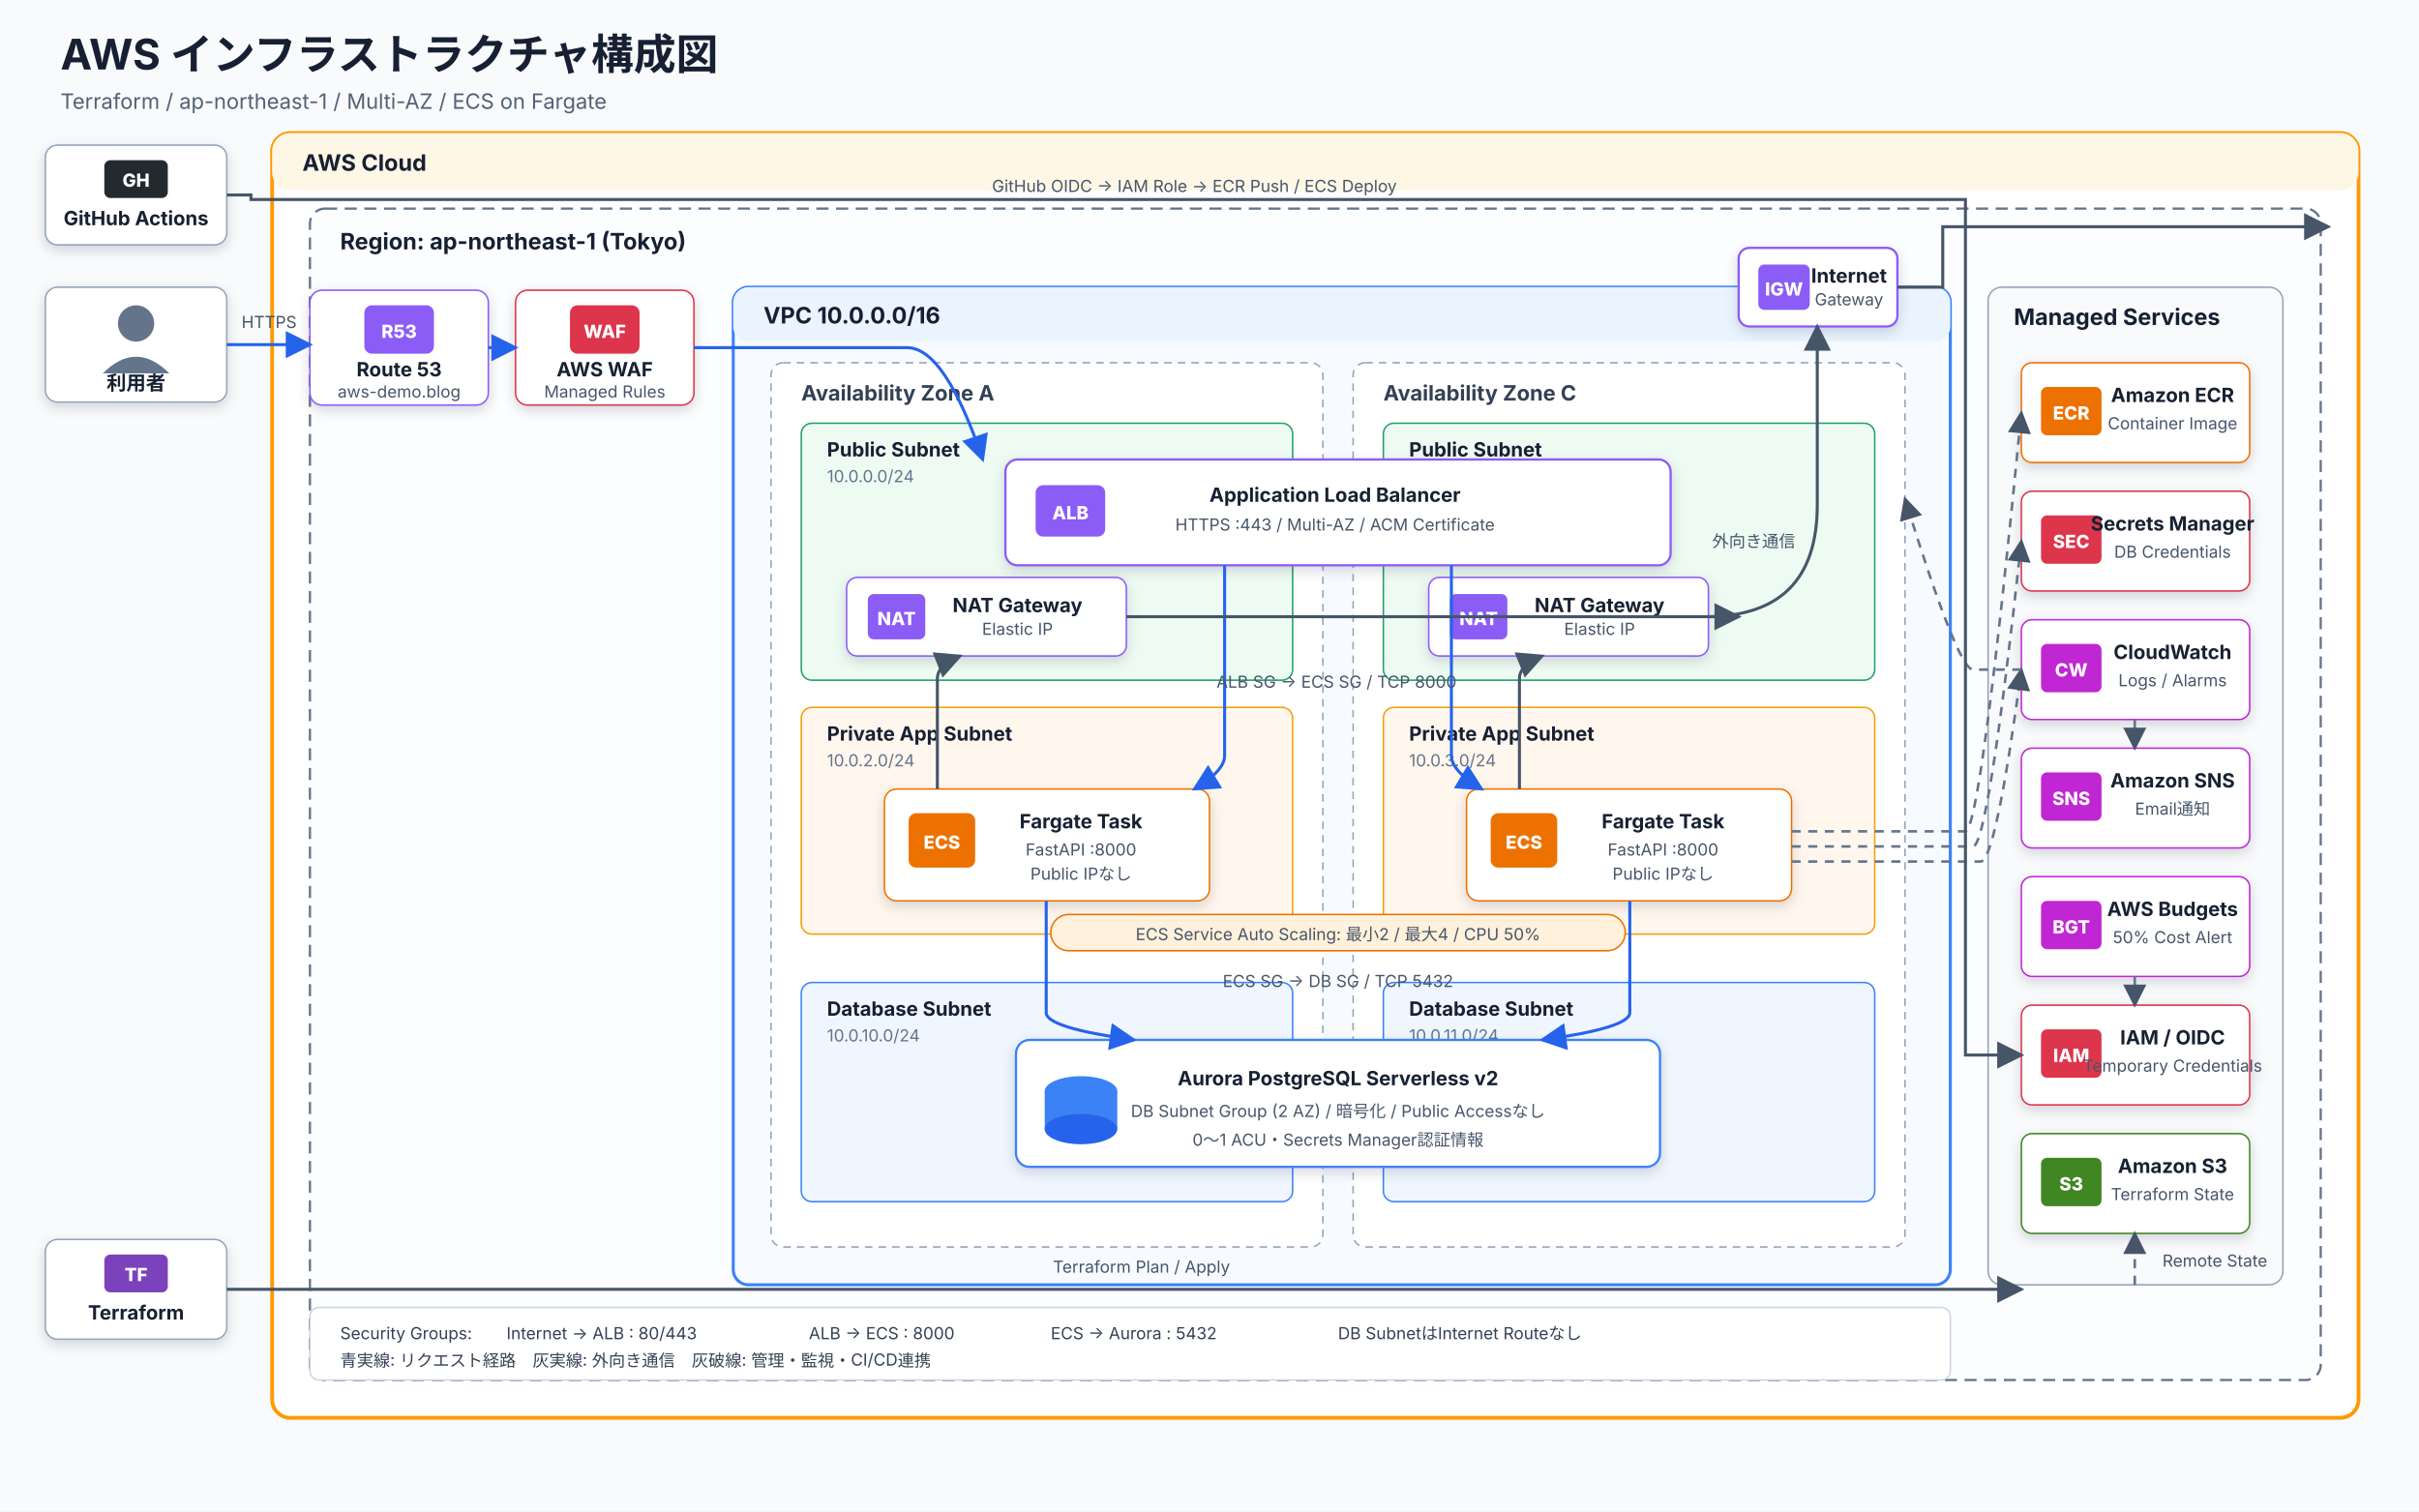
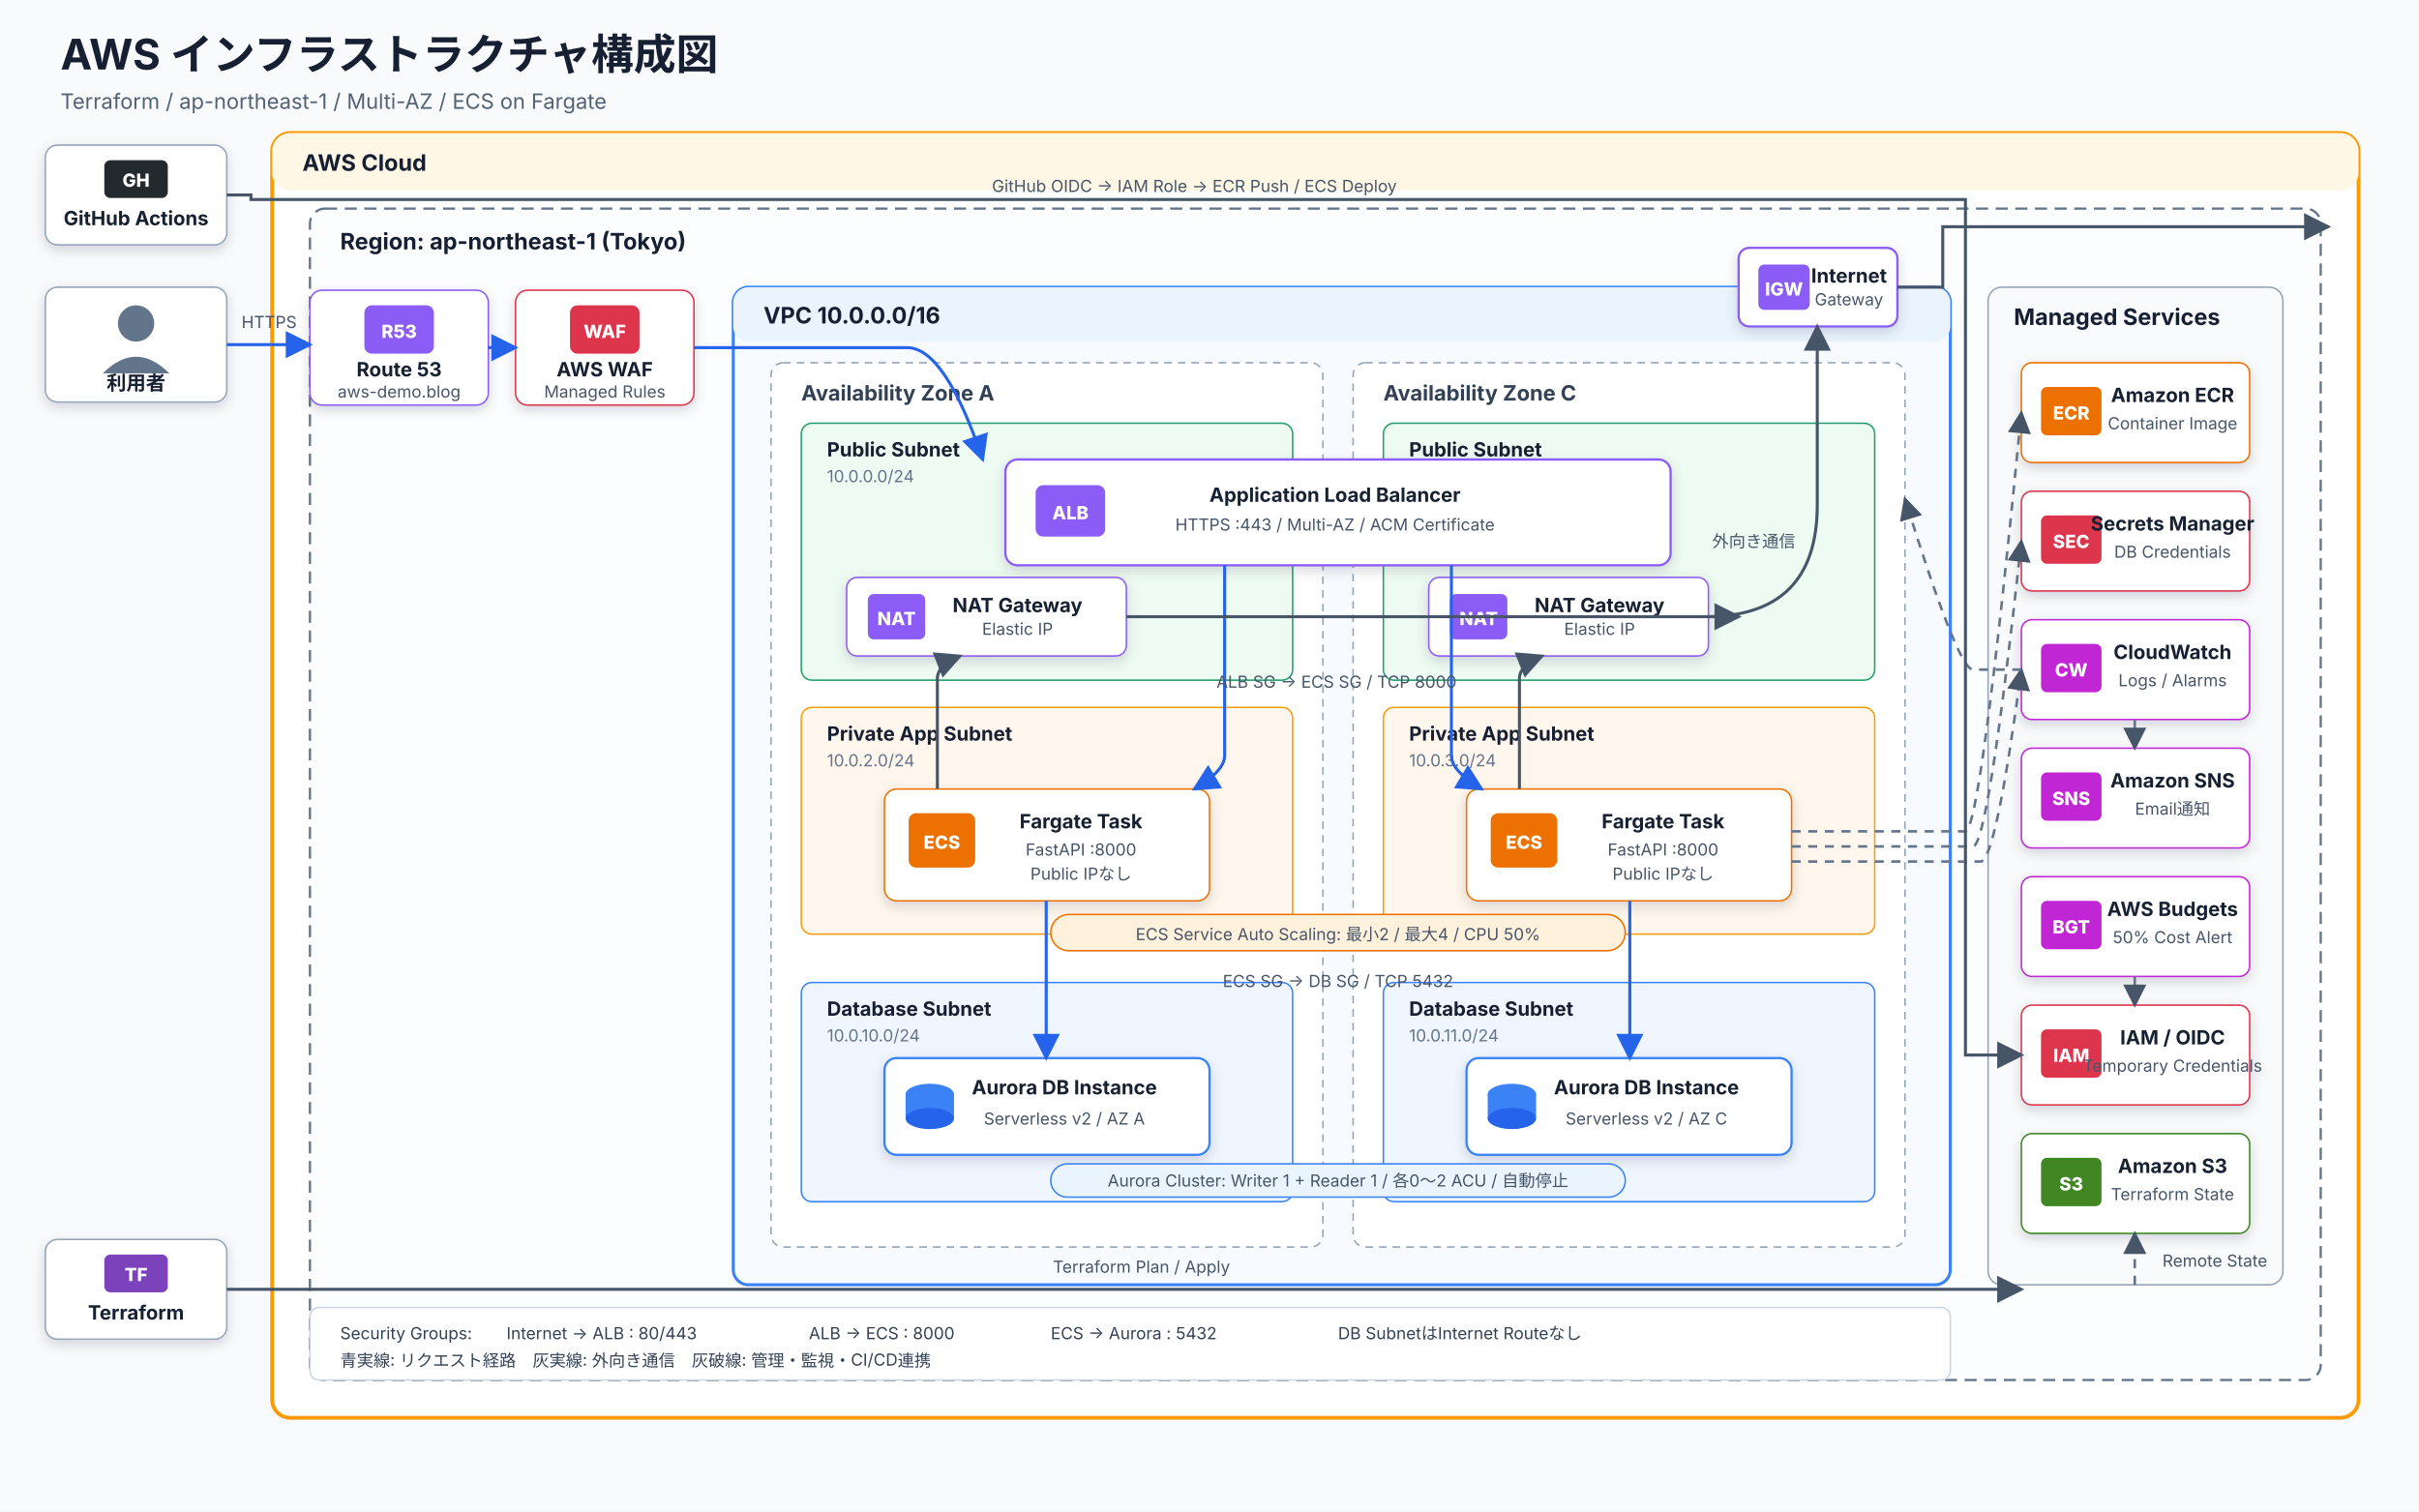
<svg xmlns="http://www.w3.org/2000/svg" width="1600" height="1000" viewBox="0 0 1600 1000" role="img" aria-labelledby="title desc">
  <defs>
    <filter id="shadow" x="-20%" y="-20%" width="140%" height="140%">
      <feDropShadow dx="0" dy="3" stdDeviation="4" flood-color="#0f172a" flood-opacity="0.16" />
    </filter>
    <marker id="arrow" markerWidth="9" markerHeight="9" refX="8" refY="4.5" orient="auto" markerUnits="strokeWidth">
      <path d="M0,0 L9,4.5 L0,9 z" fill="#475569" />
    </marker>
    <marker id="arrow-blue" markerWidth="9" markerHeight="9" refX="8" refY="4.5" orient="auto" markerUnits="strokeWidth">
      <path d="M0,0 L9,4.5 L0,9 z" fill="#2563eb" />
    </marker>
    <style>
      text { font-family: -apple-system, BlinkMacSystemFont, "Segoe UI", "Noto Sans JP", sans-serif; fill: #172033; }
      .title { font-size: 28px; font-weight: 700; }
      .subtitle { font-size: 14px; fill: #526174; }
      .boundary-label { font-size: 15px; font-weight: 700; }
      .az-label { font-size: 14px; font-weight: 700; fill: #334155; }
      .subnet-label { font-size: 13px; font-weight: 700; }
      .cidr { font-size: 11px; fill: #64748b; }
      .service-name { font-size: 13px; font-weight: 700; text-anchor: middle; }
      .service-detail { font-size: 11px; fill: #475569; text-anchor: middle; }
      .icon-text { font-size: 12px; font-weight: 800; fill: #ffffff; text-anchor: middle; dominant-baseline: middle; }
      .flow-label { font-size: 11px; fill: #475569; text-anchor: middle; }
      .legend { font-size: 11px; fill: #334155; }
      .arrow { stroke: #475569; stroke-width: 2; fill: none; marker-end: url(#arrow); }
      .arrow-blue { stroke: #2563eb; stroke-width: 2; fill: none; marker-end: url(#arrow-blue); }
      .arrow-dashed { stroke: #64748b; stroke-width: 1.7; stroke-dasharray: 6 5; fill: none; marker-end: url(#arrow); }
    </style>
  </defs>
  <rect width="1600" height="1000" fill="#f8fafc" />
  <text x="40" y="46" class="title">AWS インフラストラクチャ構成図</text>
  <text x="40" y="72" class="subtitle">Terraform / ap-northeast-1 / Multi-AZ / ECS on Fargate</text>
  <g filter="url(#shadow)">
    <rect x="30" y="190" width="120" height="76" rx="8" fill="#ffffff" stroke="#94a3b8" />
    <circle cx="90" cy="214" r="12" fill="#64748b" />
    <path d="M68 247 Q90 225 112 247" fill="#64748b" />
    <text x="90" y="258" class="service-name">利用者</text>
  </g>
  <g filter="url(#shadow)">
    <rect x="30" y="96" width="120" height="66" rx="8" fill="#ffffff" stroke="#94a3b8" />
    <rect x="69" y="106" width="42" height="25" rx="4" fill="#24292f" />
    <text x="90" y="119" class="icon-text">GH</text>
    <text x="90" y="149" class="service-name">GitHub Actions</text>
  </g>
  <g filter="url(#shadow)">
    <rect x="30" y="820" width="120" height="66" rx="8" fill="#ffffff" stroke="#94a3b8" />
    <rect x="69" y="830" width="42" height="25" rx="4" fill="#7b42bc" />
    <text x="90" y="843" class="icon-text">TF</text>
    <text x="90" y="873" class="service-name">Terraform</text>
  </g>
  <rect x="180" y="88" width="1380" height="850" rx="12" fill="#ffffff" stroke="#ff9900" stroke-width="2.5" />
  <rect x="180" y="88" width="1380" height="38" rx="12" fill="#fff7e6" />
  <text x="200" y="113" class="boundary-label">AWS Cloud</text>
  <rect x="205" y="138" width="1330" height="775" rx="10" fill="#fbfdff" stroke="#64748b" stroke-width="1.5" stroke-dasharray="8 5" />
  <text x="225" y="165" class="boundary-label">Region: ap-northeast-1 (Tokyo)</text>
  <g filter="url(#shadow)">
    <rect x="205" y="192" width="118" height="76" rx="8" fill="#ffffff" stroke="#8b5cf6" />
    <rect x="241" y="202" width="46" height="32" rx="5" fill="#8b5cf6" />
    <text x="264" y="219" class="icon-text">R53</text>
    <text x="264" y="249" class="service-name">Route 53</text>
    <text x="264" y="263" class="service-detail">aws-demo.blog</text>
  </g>
  <g filter="url(#shadow)">
    <rect x="341" y="192" width="118" height="76" rx="8" fill="#ffffff" stroke="#dd344c" />
    <rect x="377" y="202" width="46" height="32" rx="5" fill="#dd344c" />
    <text x="400" y="219" class="icon-text">WAF</text>
    <text x="400" y="249" class="service-name">AWS WAF</text>
    <text x="400" y="263" class="service-detail">Managed Rules</text>
  </g>
  <rect x="485" y="190" width="805" height="660" rx="10" fill="#f7fbff" stroke="#3b82f6" stroke-width="2" />
  <rect x="485" y="190" width="805" height="36" rx="10" fill="#eaf4ff" />
  <text x="505" y="214" class="boundary-label">VPC  10.0.0.0/16</text>
  <rect x="510" y="240" width="365" height="585" rx="8" fill="#ffffff" stroke="#94a3b8" stroke-dasharray="5 4" />
  <rect x="895" y="240" width="365" height="585" rx="8" fill="#ffffff" stroke="#94a3b8" stroke-dasharray="5 4" />
  <text x="530" y="265" class="az-label">Availability Zone A</text>
  <text x="915" y="265" class="az-label">Availability Zone C</text>
  <rect x="530" y="280" width="325" height="170" rx="7" fill="#eefbf3" stroke="#22a06b" />
  <text x="547" y="302" class="subnet-label">Public Subnet</text>
  <text x="547" y="319" class="cidr">10.0.0.0/24</text>
  <rect x="915" y="280" width="325" height="170" rx="7" fill="#eefbf3" stroke="#22a06b" />
  <text x="932" y="302" class="subnet-label">Public Subnet</text>
  <text x="932" y="319" class="cidr">10.0.1.0/24</text>
  <g filter="url(#shadow)">
    <rect x="665" y="304" width="440" height="70" rx="8" fill="#ffffff" stroke="#8b5cf6" stroke-width="1.5" />
    <rect x="685" y="321" width="46" height="34" rx="5" fill="#8b5cf6" />
    <text x="708" y="339" class="icon-text">ALB</text>
    <text x="883" y="332" class="service-name">Application Load Balancer</text>
    <text x="883" y="351" class="service-detail">HTTPS :443 / Multi-AZ / ACM Certificate</text>
  </g>
  <g filter="url(#shadow)">
    <rect x="560" y="382" width="185" height="52" rx="7" fill="#ffffff" stroke="#8b5cf6" />
    <rect x="574" y="393" width="38" height="30" rx="4" fill="#8b5cf6" />
    <text x="593" y="409" class="icon-text">NAT</text>
    <text x="673" y="405" class="service-name">NAT Gateway</text>
    <text x="673" y="420" class="service-detail">Elastic IP</text>
  </g>
  <g filter="url(#shadow)">
    <rect x="945" y="382" width="185" height="52" rx="7" fill="#ffffff" stroke="#8b5cf6" />
    <rect x="959" y="393" width="38" height="30" rx="4" fill="#8b5cf6" />
    <text x="978" y="409" class="icon-text">NAT</text>
    <text x="1058" y="405" class="service-name">NAT Gateway</text>
    <text x="1058" y="420" class="service-detail">Elastic IP</text>
  </g>
  <rect x="530" y="468" width="325" height="150" rx="7" fill="#fff7ed" stroke="#f59e0b" />
  <text x="547" y="490" class="subnet-label">Private App Subnet</text>
  <text x="547" y="507" class="cidr">10.0.2.0/24</text>
  <rect x="915" y="468" width="325" height="150" rx="7" fill="#fff7ed" stroke="#f59e0b" />
  <text x="932" y="490" class="subnet-label">Private App Subnet</text>
  <text x="932" y="507" class="cidr">10.0.3.0/24</text>
  <g filter="url(#shadow)">
    <rect x="585" y="522" width="215" height="74" rx="8" fill="#ffffff" stroke="#ed7100" />
    <rect x="601" y="538" width="44" height="36" rx="5" fill="#ed7100" />
    <text x="623" y="557" class="icon-text">ECS</text>
    <text x="715" y="548" class="service-name">Fargate Task</text>
    <text x="715" y="566" class="service-detail">FastAPI :8000</text>
    <text x="715" y="582" class="service-detail">Public IPなし</text>
  </g>
  <g filter="url(#shadow)">
    <rect x="970" y="522" width="215" height="74" rx="8" fill="#ffffff" stroke="#ed7100" />
    <rect x="986" y="538" width="44" height="36" rx="5" fill="#ed7100" />
    <text x="1008" y="557" class="icon-text">ECS</text>
    <text x="1100" y="548" class="service-name">Fargate Task</text>
    <text x="1100" y="566" class="service-detail">FastAPI :8000</text>
    <text x="1100" y="582" class="service-detail">Public IPなし</text>
  </g>
  <rect x="695" y="605" width="380" height="24" rx="12" fill="#fff1db" stroke="#ed7100" />
  <text x="885" y="622" class="service-detail">ECS Service Auto Scaling: 最小2 / 最大4 / CPU 50%</text>
  <rect x="530" y="650" width="325" height="145" rx="7" fill="#eff6ff" stroke="#3b82f6" />
  <text x="547" y="672" class="subnet-label">Database Subnet</text>
  <text x="547" y="689" class="cidr">10.0.10.0/24</text>
  <rect x="915" y="650" width="325" height="145" rx="7" fill="#eff6ff" stroke="#3b82f6" />
  <text x="932" y="672" class="subnet-label">Database Subnet</text>
  <text x="932" y="689" class="cidr">10.0.11.0/24</text>
  <g filter="url(#shadow)">
-     <rect x="672" y="688" width="426" height="84" rx="9" fill="#ffffff" stroke="#3b82f6" stroke-width="1.5" />
-     <ellipse cx="715" cy="722" rx="24" ry="10" fill="#3b82f6" />
-     <rect x="691" y="722" width="48" height="25" fill="#3b82f6" />
-     <ellipse cx="715" cy="747" rx="24" ry="10" fill="#2563eb" />
-     <text x="885" y="718" class="service-name">Aurora PostgreSQL Serverless v2</text>
-     <text x="885" y="739" class="service-detail">DB Subnet Group (2 AZ) / 暗号化 / Public Accessなし</text>
-     <text x="885" y="758" class="service-detail">0〜1 ACU・Secrets Manager認証情報</text>
-   </g>
+     <rect x="585" y="700" width="215" height="64" rx="8" fill="#ffffff" stroke="#3b82f6" stroke-width="1.5" />
+     <ellipse cx="615" cy="724" rx="16" ry="7" fill="#3b82f6" />
+     <rect x="599" y="724" width="32" height="16" fill="#3b82f6" />
+     <ellipse cx="615" cy="740" rx="16" ry="7" fill="#2563eb" />
+     <text x="704" y="724" class="service-name">Aurora DB Instance</text>
+     <text x="704" y="744" class="service-detail">Serverless v2 / AZ A</text>
+   </g>
+   <g filter="url(#shadow)">
+     <rect x="970" y="700" width="215" height="64" rx="8" fill="#ffffff" stroke="#3b82f6" stroke-width="1.5" />
+     <ellipse cx="1000" cy="724" rx="16" ry="7" fill="#3b82f6" />
+     <rect x="984" y="724" width="32" height="16" fill="#3b82f6" />
+     <ellipse cx="1000" cy="740" rx="16" ry="7" fill="#2563eb" />
+     <text x="1089" y="724" class="service-name">Aurora DB Instance</text>
+     <text x="1089" y="744" class="service-detail">Serverless v2 / AZ C</text>
+   </g>
+   <rect x="695" y="770" width="380" height="22" rx="11" fill="#eaf4ff" stroke="#3b82f6" />
+   <text x="885" y="785" class="service-detail">Aurora Cluster: Writer 1 + Reader 1 / 各0〜2 ACU / 自動停止</text>
  <g filter="url(#shadow)">
    <rect x="1150" y="164" width="105" height="52" rx="7" fill="#ffffff" stroke="#8b5cf6" stroke-width="1.5" />
    <rect x="1163" y="175" width="34" height="30" rx="4" fill="#8b5cf6" />
    <text x="1180" y="191" class="icon-text">IGW</text>
    <text x="1223" y="187" class="service-name">Internet</text>
    <text x="1223" y="202" class="service-detail">Gateway</text>
  </g>
  <rect x="1315" y="190" width="195" height="660" rx="9" fill="#f8fafc" stroke="#94a3b8" />
  <text x="1332" y="215" class="boundary-label">Managed Services</text>
  <g filter="url(#shadow)">
    <rect x="1337" y="240" width="151" height="66" rx="7" fill="#ffffff" stroke="#ed7100" />
    <rect x="1350" y="256" width="40" height="32" rx="4" fill="#ed7100" />
    <text x="1370" y="273" class="icon-text">ECR</text>
    <text x="1437" y="266" class="service-name">Amazon ECR</text>
    <text x="1437" y="284" class="service-detail">Container Image</text>
  </g>
  <g filter="url(#shadow)">
    <rect x="1337" y="325" width="151" height="66" rx="7" fill="#ffffff" stroke="#dd344c" />
    <rect x="1350" y="341" width="40" height="32" rx="4" fill="#dd344c" />
    <text x="1370" y="358" class="icon-text">SEC</text>
    <text x="1437" y="351" class="service-name">Secrets Manager</text>
    <text x="1437" y="369" class="service-detail">DB Credentials</text>
  </g>
  <g filter="url(#shadow)">
    <rect x="1337" y="410" width="151" height="66" rx="7" fill="#ffffff" stroke="#c026d3" />
    <rect x="1350" y="426" width="40" height="32" rx="4" fill="#c026d3" />
    <text x="1370" y="443" class="icon-text">CW</text>
    <text x="1437" y="436" class="service-name">CloudWatch</text>
    <text x="1437" y="454" class="service-detail">Logs / Alarms</text>
  </g>
  <g filter="url(#shadow)">
    <rect x="1337" y="495" width="151" height="66" rx="7" fill="#ffffff" stroke="#c026d3" />
    <rect x="1350" y="511" width="40" height="32" rx="4" fill="#c026d3" />
    <text x="1370" y="528" class="icon-text">SNS</text>
    <text x="1437" y="521" class="service-name">Amazon SNS</text>
    <text x="1437" y="539" class="service-detail">Email通知</text>
  </g>
  <g filter="url(#shadow)">
    <rect x="1337" y="580" width="151" height="66" rx="7" fill="#ffffff" stroke="#c026d3" />
    <rect x="1350" y="596" width="40" height="32" rx="4" fill="#c026d3" />
    <text x="1370" y="613" class="icon-text">BGT</text>
    <text x="1437" y="606" class="service-name">AWS Budgets</text>
    <text x="1437" y="624" class="service-detail">50% Cost Alert</text>
  </g>
  <g filter="url(#shadow)">
    <rect x="1337" y="665" width="151" height="66" rx="7" fill="#ffffff" stroke="#dd344c" />
    <rect x="1350" y="681" width="40" height="32" rx="4" fill="#dd344c" />
    <text x="1370" y="698" class="icon-text">IAM</text>
    <text x="1437" y="691" class="service-name">IAM / OIDC</text>
    <text x="1437" y="709" class="service-detail">Temporary Credentials</text>
  </g>
  <g filter="url(#shadow)">
    <rect x="1337" y="750" width="151" height="66" rx="7" fill="#ffffff" stroke="#3f8624" />
    <rect x="1350" y="766" width="40" height="32" rx="4" fill="#3f8624" />
    <text x="1370" y="783" class="icon-text">S3</text>
    <text x="1437" y="776" class="service-name">Amazon S3</text>
    <text x="1437" y="794" class="service-detail">Terraform State</text>
  </g>
  <path class="arrow-blue" d="M150 228 H205" />
  <path class="arrow-blue" d="M323 230 H341" />
  <path class="arrow-blue" d="M459 230 H600 Q625 230 650 304" />
  <text x="178" y="217" class="flow-label">HTTPS</text>
  <path class="arrow-blue" d="M810 374 V500 Q810 510 790 522" />
  <path class="arrow-blue" d="M960 374 V500 Q960 510 980 522" />
  <text x="884" y="455" class="flow-label">ALB SG → ECS SG / TCP 8000</text>
-   <path class="arrow-blue" d="M692 596 V670 Q692 680 750 688" />
-   <path class="arrow-blue" d="M1078 596 V670 Q1078 680 1020 688" />
+   <path class="arrow-blue" d="M692 596 V700" />
+   <path class="arrow-blue" d="M1078 596 V700" />
  <text x="885" y="653" class="flow-label">ECS SG → DB SG / TCP 5432</text>
  <path class="arrow" d="M620 522 V449 Q620 440 635 434" />
  <path class="arrow" d="M1005 522 V449 Q1005 440 1020 434" />
  <path class="arrow" d="M745 408 H1128 Q1202 408 1202 334 V216" />
  <path class="arrow" d="M1130 408 H1150" />
  <path class="arrow" d="M1255 190 H1285 V150 H1540" />
  <text x="1160" y="362" class="flow-label">外向き通信</text>
  <path class="arrow-dashed" d="M1185 550 H1300 Q1310 550 1337 273" />
  <path class="arrow-dashed" d="M1185 560 H1305 Q1315 560 1337 358" />
  <path class="arrow-dashed" d="M1185 570 H1310 Q1320 570 1337 443" />
  <path class="arrow-dashed" d="M1337 443 H1305 Q1295 443 1260 330" />
  <path class="arrow-dashed" d="M1412 476 V495" />
  <path class="arrow-dashed" d="M1412 646 V665" />
  <path class="arrow" d="M150 129 H166 V132 H1300 V698 H1337" />
  <text x="790" y="127" class="flow-label">GitHub OIDC → IAM Role → ECR Push / ECS Deploy</text>
  <path class="arrow" d="M150 853 H1337" />
  <text x="755" y="842" class="flow-label">Terraform Plan / Apply</text>
  <path class="arrow-dashed" d="M1412 850 V816" />
  <text x="1465" y="838" class="flow-label">Remote State</text>
  <rect x="205" y="865" width="1085" height="48" rx="6" fill="#ffffff" stroke="#cbd5e1" />
  <text x="225" y="886" class="legend">Security Groups:</text>
  <text x="335" y="886" class="legend">Internet → ALB : 80/443</text>
  <text x="535" y="886" class="legend">ALB → ECS : 8000</text>
  <text x="695" y="886" class="legend">ECS → Aurora : 5432</text>
  <text x="885" y="886" class="legend">DB SubnetはInternet Routeなし</text>
  <text x="225" y="904" class="legend">青実線: リクエスト経路　灰実線: 外向き通信　灰破線: 管理・監視・CI/CD連携</text>
</svg>
